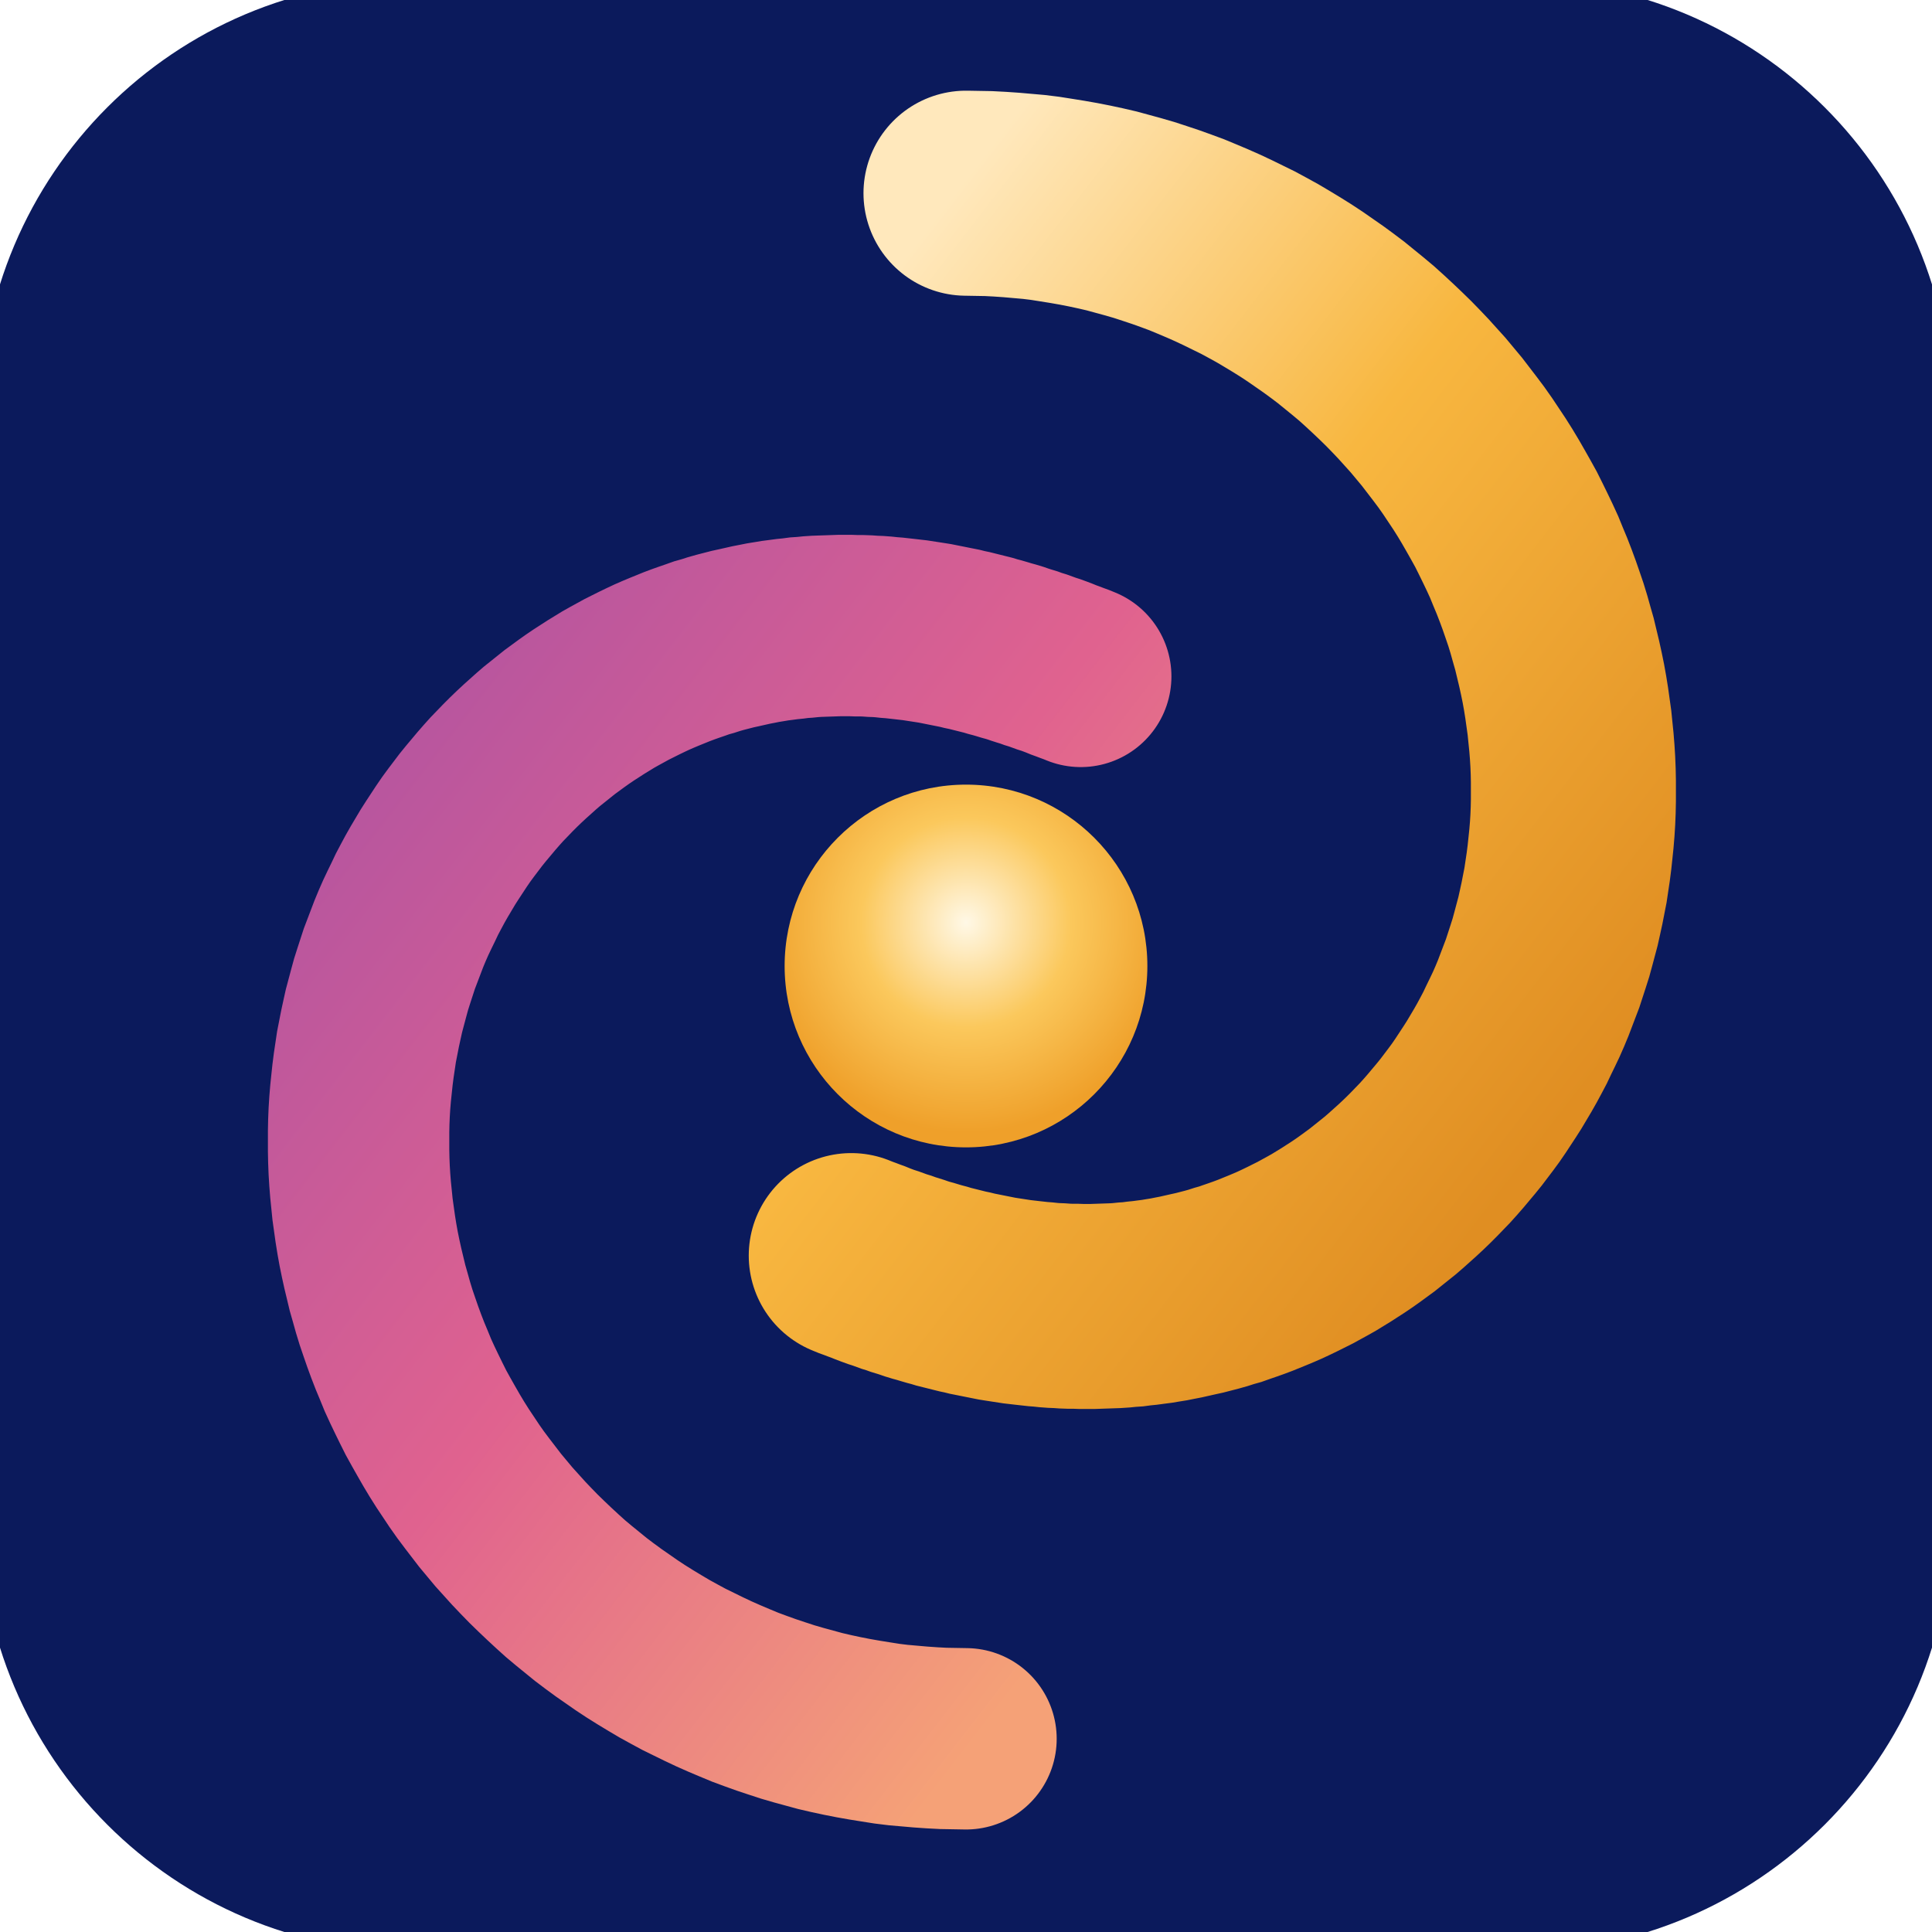
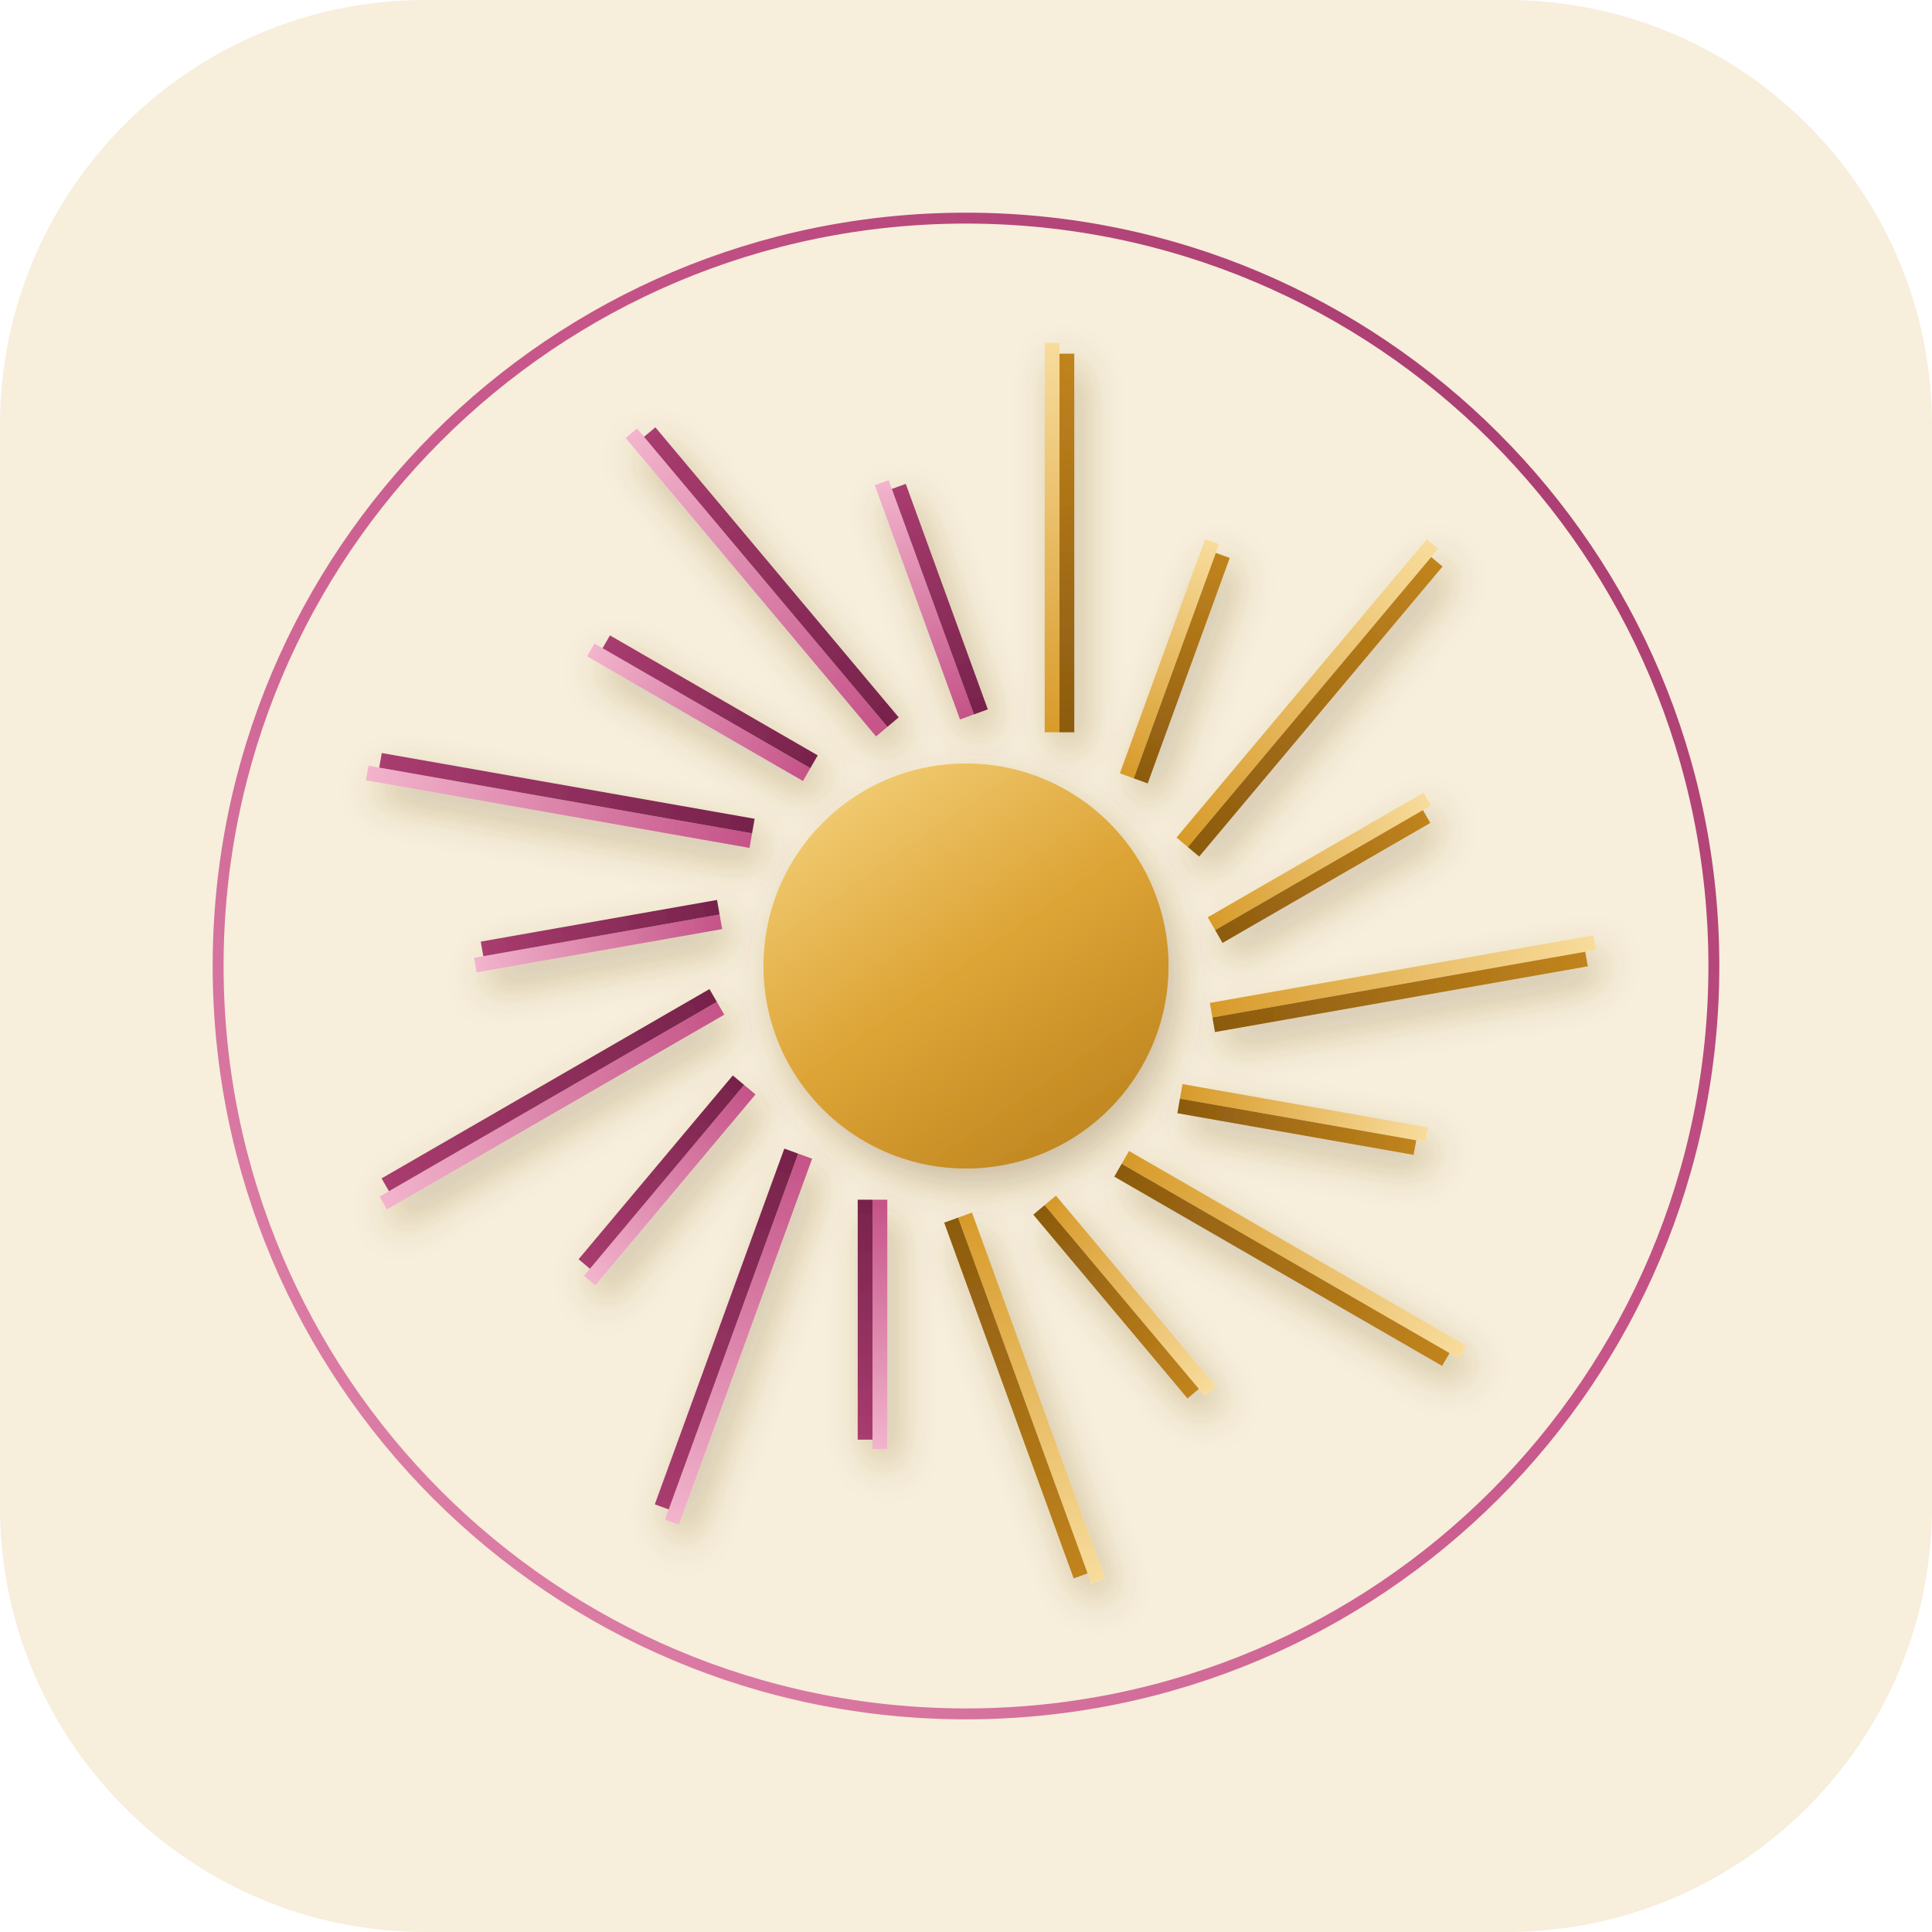
- <svg xmlns="http://www.w3.org/2000/svg" viewBox="10 10 980 980" width="1000" height="1000" role="img" aria-labelledby="cgT cgD">
-   <rect width="1000" height="1000" rx="220" fill="#0B1A5C" />
+ <svg xmlns="http://www.w3.org/2000/svg" width="1024" height="1024" viewBox="-24 -24 248 248">
+   <rect x="-24.0" y="-24.0" width="248.0" height="248.0" rx="54.6" fill="#F7EEDB" />
  <defs>
-     <linearGradient id="cg-ouro" x1="0.15" y1="0" x2="0.9" y2="0.9">
-       <stop offset="0" stop-color="#FFE8BC" />
-       <stop offset="0.45" stop-color="#F8B740" />
-       <stop offset="1" stop-color="#E08E22" />
+     <radialGradient id="bgLight" cx="26%" cy="46%" r="60%">
+       <stop offset="0" stop-color="#FDF8ED" />
+       <stop offset="0.42" stop-color="#F7EEDB" />
+       <stop offset="1" stop-color="#F7EEDB" stop-opacity="0" />
+     </radialGradient>
+     <radialGradient id="bgBase" cx="50%" cy="44%" r="70%">
+       <stop offset="0" stop-color="#F2E6CE" />
+       <stop offset="0.58" stop-color="#E4D2B2" />
+       <stop offset="1" stop-color="#D3BC96" />
+     </radialGradient>
+     <linearGradient id="bgTop" x1="0" y1="0" x2="0" y2="1">
+       <stop offset="0" stop-color="#B89C6F" stop-opacity="0.32" />
+       <stop offset="0.3" stop-color="#B89C6F" stop-opacity="0" />
    </linearGradient>
-     <linearGradient id="cg-rosa" x1="0.9" y1="0.9" x2="0.15" y2="0">
-       <stop offset="0" stop-color="#B9569E" />
-       <stop offset="0.45" stop-color="#E0628F" />
-       <stop offset="1" stop-color="#F5A177" />
+     <linearGradient id="bgFloor" x1="0" y1="1" x2="0" y2="0">
+       <stop offset="0" stop-color="#96794E" stop-opacity="0.34" />
+       <stop offset="0.26" stop-color="#96794E" stop-opacity="0.06" />
+       <stop offset="0.46" stop-color="#96794E" stop-opacity="0" />
    </linearGradient>
-     <radialGradient id="cg-luz" cx="0.5" cy="0.38" r="0.58">
-       <stop offset="0" stop-color="#FFF8E6" />
-       <stop offset="0.5" stop-color="#FBC85C" />
-       <stop offset="1" stop-color="#EFA02A" />
-     </radialGradient>
+     <linearGradient id="fgL" x1="0" y1="0" x2="0" y2="1">
+       <stop offset="0" stop-color="#F8DC9C" />
+       <stop offset="1" stop-color="#D89B2A" />
+     </linearGradient>
+     <linearGradient id="fgD" x1="0" y1="0" x2="0" y2="1">
+       <stop offset="0" stop-color="#C1841D" />
+       <stop offset="1" stop-color="#8C5B0F" />
+     </linearGradient>
+     <linearGradient id="frL" x1="0" y1="0" x2="0" y2="1">
+       <stop offset="0" stop-color="#F2B4CC" />
+       <stop offset="1" stop-color="#C55388" />
+     </linearGradient>
+     <linearGradient id="frD" x1="0" y1="0" x2="0" y2="1">
+       <stop offset="0" stop-color="#A93C6F" />
+       <stop offset="1" stop-color="#77234B" />
+     </linearGradient>
+     <linearGradient id="ring" x1="0" y1="1" x2="1" y2="0">
+       <stop offset="0" stop-color="#E289AE" />
+       <stop offset="0.6" stop-color="#C55388" />
+       <stop offset="1" stop-color="#9E3467" />
+     </linearGradient>
+     <linearGradient id="core" x1="0.15" y1="0" x2="0.85" y2="1">
+       <stop offset="0" stop-color="#F4D07A" />
+       <stop offset="0.5" stop-color="#DDA436" />
+       <stop offset="1" stop-color="#BC821E" />
+     </linearGradient>
+     <linearGradient id="nameBlue" x1="0" y1="0" x2="1" y2="0.35">
+       <stop offset="0" stop-color="#24487F" />
+       <stop offset="0.38" stop-color="#16305F" />
+       <stop offset="0.68" stop-color="#0D1A4A" />
+       <stop offset="1" stop-color="#071033" />
+     </linearGradient>
+     <filter id="soft" x="-40%" y="-40%" width="180%" height="180%">
+       <feDropShadow dx="1.2" dy="2.2" stdDeviation="2.4" flood-color="#6D5119" flood-opacity="0.32" />
+     </filter>
+     <g id="ribLongG">
+       <rect x="110.1" y="20" width="1.9" height="50" fill="url(#fgL)" />
+       <rect x="112" y="21.4" width="1.9" height="48.6" fill="url(#fgD)" />
+     </g>
+     <g id="ribShortG">
+       <rect x="110.1" y="38" width="1.9" height="32" fill="url(#fgL)" />
+       <rect x="112" y="39.2" width="1.9" height="30.8" fill="url(#fgD)" />
+     </g>
+     <g id="ribLongR">
+       <rect x="110.1" y="20" width="1.9" height="50" fill="url(#frL)" />
+       <rect x="112" y="21.4" width="1.9" height="48.6" fill="url(#frD)" />
+     </g>
+     <g id="ribShortR">
+       <rect x="110.1" y="38" width="1.9" height="32" fill="url(#frL)" />
+       <rect x="112" y="39.2" width="1.9" height="30.8" fill="url(#frD)" />
+     </g>
+     <g id="sun">
+       <circle cx="100" cy="100" r="96" fill="none" stroke="url(#ring)" stroke-width="1.4" />
+       <g filter="url(#soft)">
+         <use href="#ribLongG" />
+         <use href="#ribShortG" transform="rotate(20 100 100)" />
+         <use href="#ribLongG" transform="rotate(40 100 100)" />
+         <use href="#ribShortG" transform="rotate(60 100 100)" />
+         <use href="#ribLongG" transform="rotate(80 100 100)" />
+         <use href="#ribShortG" transform="rotate(100 100 100)" />
+         <use href="#ribLongG" transform="rotate(120 100 100)" />
+         <use href="#ribShortG" transform="rotate(140 100 100)" />
+         <use href="#ribLongG" transform="rotate(160 100 100)" />
+         <use href="#ribShortR" transform="rotate(180 100 100)" />
+         <use href="#ribLongR" transform="rotate(200 100 100)" />
+         <use href="#ribShortR" transform="rotate(220 100 100)" />
+         <use href="#ribLongR" transform="rotate(240 100 100)" />
+         <use href="#ribShortR" transform="rotate(260 100 100)" />
+         <use href="#ribLongR" transform="rotate(280 100 100)" />
+         <use href="#ribShortR" transform="rotate(300 100 100)" />
+         <use href="#ribLongR" transform="rotate(320 100 100)" />
+         <use href="#ribShortR" transform="rotate(340 100 100)" />
+       </g>
+       <circle cx="100" cy="100" r="26" fill="url(#core)" filter="url(#soft)" />
+     </g>
  </defs>
-   <g fill="none" stroke-linecap="round">
-     <path d="M500.0 108.0L505.7 108.1L511.5 108.2L517.2 108.5L523.0 108.9L528.7 109.4L534.4 109.9L540.1 110.6L545.8 111.5L551.4 112.4L557.1 113.4L562.7 114.5L568.3 115.7L573.9 117.0L579.4 118.5L584.9 120.0L590.4 121.6L595.9 123.4L601.3 125.2L606.6 127.1L612.0 129.1L617.3 131.3L622.5 133.5L627.7 135.8L632.8 138.2L637.9 140.7L643.0 143.2L648.0 145.9L652.9 148.6L657.8 151.5L662.6 154.4L667.4 157.4L672.1 160.5L676.7 163.7L681.3 166.9L685.8 170.2L690.3 173.6L694.6 177.1L698.9 180.6L703.2 184.2L707.3 187.9L711.4 191.7L715.4 195.5L719.4 199.4L723.2 203.3L727.0 207.3L730.7 211.4L734.4 215.5L737.9 219.7L741.4 223.9L744.7 228.2L748.0 232.5L751.3 236.9L754.4 241.3L757.4 245.8L760.4 250.3L763.3 254.9L766.0 259.4L768.7 264.1L771.3 268.7L773.9 273.4L776.3 278.2L778.6 282.9L780.9 287.7L783.1 292.5L785.1 297.4L787.1 302.2L789.0 307.1L790.8 312.0L792.5 316.9L794.2 321.9L795.7 326.8L797.1 331.8L798.5 336.7L799.7 341.7L800.9 346.7L802.0 351.7L803.0 356.6L803.9 361.6L804.7 366.6L805.4 371.6L806.1 376.6L806.6 381.6L807.1 386.5L807.5 391.5L807.8 396.4L808.0 401.4L808.1 406.3L808.1 411.2L808.1 416.1L808.0 420.9L807.8 425.8L807.5 430.6L807.1 435.4L806.6 440.2L806.1 444.9L805.5 449.6L804.8 454.3L804.1 459.0L803.2 463.6L802.3 468.2L801.3 472.8L800.3 477.3L799.1 481.8L797.9 486.3L796.7 490.7L795.3 495.1L793.9 499.4L792.5 503.7L790.9 507.9L789.3 512.1L787.7 516.3L786.0 520.4L784.2 524.5L782.3 528.5L780.4 532.4L778.5 536.4L776.5 540.2L774.4 544.1L772.3 547.8L770.1 551.5L767.9 555.2L765.6 558.8L763.3 562.3L761.0 565.8L758.6 569.3L756.1 572.7L753.6 576.0L751.1 579.3L748.5 582.5L745.9 585.6L743.3 588.7L740.6 591.8L737.9 594.8L735.1 597.7L732.4 600.5L729.5 603.4L726.7 606.1L723.8 608.8L720.9 611.4L718.0 614.0L715.1 616.5L712.1 618.9L709.1 621.3L706.1 623.7L703.1 625.9L700.1 628.1L697.0 630.3L693.9 632.4L690.8 634.4L687.7 636.4L684.6 638.3L681.5 640.2L678.3 642.0L675.2 643.7L672.1 645.4L668.9 647.0L665.7 648.6L662.6 650.1L659.4 651.6L656.2 653.0L653.1 654.3L649.9 655.6L646.7 656.9L643.5 658.1L640.4 659.2L637.2 660.3L634.1 661.4L630.9 662.3L627.8 663.3L624.6 664.2L621.5 665.0L618.4 665.8L615.2 666.5L612.1 667.2L609.0 667.9L605.9 668.5L602.9 669.1L599.8 669.6L596.8 670.1L593.7 670.5L590.7 670.9L587.7 671.2L584.7 671.6L581.7 671.8L578.8 672.1L575.8 672.3L572.9 672.4L570.0 672.5L567.1 672.6L564.2 672.7L561.4 672.7L558.5 672.7L555.7 672.6L552.9 672.6L550.1 672.5L547.3 672.3L544.6 672.2L541.9 672.0L539.1 671.7L536.5 671.5L533.8 671.2L531.1 670.9L528.5 670.6L525.9 670.3L523.3 669.9L520.7 669.5L518.1 669.1L515.6 668.7L513.1 668.2L510.6 667.7L508.1 667.2L505.6 666.7L503.1 666.2L500.7 665.6L498.3 665.1L495.9 664.5L493.5 663.9L491.1 663.3L488.7 662.7L486.4 662.0L484.1 661.4L481.7 660.7L479.4 660.0L477.2 659.4L474.9 658.7L472.6 657.9L470.4 657.2L468.1 656.5L465.9 655.7L463.6 655.0L461.4 654.2L459.2 653.4L457.0 652.7L454.8 651.9L452.7 651.1L450.5 650.2L448.3 649.4L446.2 648.6L444.0 647.8L441.8 646.9" stroke="url(#cg-ouro)" stroke-width="104" />
-     <g transform="rotate(180 500 500)">
-       <path d="M500.0 108.0L505.7 108.1L511.5 108.2L517.2 108.5L523.0 108.9L528.7 109.4L534.4 109.9L540.1 110.6L545.8 111.5L551.4 112.4L557.1 113.4L562.7 114.5L568.3 115.7L573.9 117.0L579.4 118.5L584.9 120.0L590.4 121.6L595.9 123.4L601.3 125.2L606.6 127.1L612.0 129.1L617.3 131.3L622.5 133.5L627.7 135.8L632.8 138.2L637.9 140.7L643.0 143.2L648.0 145.9L652.9 148.6L657.8 151.5L662.6 154.4L667.4 157.4L672.1 160.5L676.7 163.7L681.3 166.9L685.8 170.2L690.3 173.6L694.6 177.1L698.9 180.6L703.2 184.2L707.3 187.9L711.4 191.7L715.4 195.5L719.4 199.4L723.2 203.3L727.0 207.3L730.7 211.4L734.4 215.5L737.9 219.7L741.4 223.9L744.7 228.2L748.0 232.5L751.3 236.9L754.4 241.3L757.4 245.8L760.4 250.3L763.3 254.9L766.0 259.4L768.7 264.1L771.3 268.7L773.9 273.4L776.3 278.2L778.6 282.9L780.9 287.7L783.1 292.5L785.1 297.4L787.1 302.2L789.0 307.1L790.8 312.0L792.5 316.9L794.2 321.9L795.7 326.8L797.1 331.8L798.5 336.7L799.7 341.7L800.9 346.7L802.0 351.7L803.0 356.6L803.9 361.6L804.7 366.6L805.4 371.6L806.1 376.6L806.6 381.6L807.1 386.5L807.5 391.5L807.8 396.4L808.0 401.4L808.1 406.3L808.1 411.2L808.1 416.1L808.0 420.9L807.8 425.8L807.5 430.6L807.1 435.4L806.6 440.2L806.1 444.9L805.5 449.6L804.8 454.3L804.1 459.0L803.2 463.6L802.3 468.2L801.3 472.8L800.3 477.3L799.1 481.8L797.9 486.3L796.7 490.7L795.3 495.1L793.9 499.4L792.5 503.7L790.9 507.9L789.3 512.1L787.7 516.3L786.0 520.4L784.2 524.5L782.3 528.5L780.4 532.4L778.5 536.4L776.5 540.2L774.4 544.1L772.3 547.8L770.1 551.5L767.9 555.2L765.6 558.8L763.3 562.3L761.0 565.8L758.6 569.3L756.1 572.7L753.6 576.0L751.1 579.3L748.5 582.5L745.9 585.6L743.3 588.7L740.6 591.8L737.9 594.8L735.1 597.7L732.4 600.5L729.5 603.4L726.7 606.1L723.8 608.8L720.9 611.4L718.0 614.0L715.1 616.5L712.1 618.9L709.1 621.3L706.1 623.7L703.1 625.9L700.1 628.1L697.0 630.3L693.9 632.4L690.8 634.4L687.7 636.4L684.6 638.3L681.5 640.2L678.3 642.0L675.2 643.7L672.1 645.4L668.9 647.0L665.7 648.6L662.6 650.1L659.4 651.6L656.2 653.0L653.1 654.3L649.9 655.6L646.7 656.9L643.5 658.1L640.4 659.2L637.2 660.3L634.1 661.4L630.9 662.3L627.8 663.3L624.6 664.2L621.5 665.0L618.4 665.8L615.2 666.5L612.1 667.2L609.0 667.9L605.9 668.5L602.9 669.1L599.8 669.6L596.8 670.1L593.7 670.5L590.7 670.9L587.7 671.2L584.7 671.6L581.7 671.8L578.8 672.1L575.8 672.3L572.9 672.4L570.0 672.5L567.1 672.6L564.2 672.7L561.4 672.7L558.5 672.7L555.7 672.6L552.9 672.6L550.1 672.5L547.3 672.3L544.6 672.2L541.9 672.0L539.1 671.7L536.5 671.5L533.8 671.2L531.1 670.9L528.5 670.6L525.9 670.3L523.3 669.9L520.7 669.5L518.1 669.1L515.6 668.7L513.1 668.2L510.6 667.7L508.1 667.2L505.6 666.7L503.1 666.2L500.7 665.6L498.3 665.1L495.9 664.5L493.5 663.9L491.1 663.3L488.7 662.7L486.4 662.0L484.1 661.4L481.7 660.7L479.4 660.0L477.2 659.4L474.9 658.7L472.6 657.9L470.4 657.2L468.1 656.5L465.9 655.7L463.6 655.0L461.4 654.2L459.2 653.4L457.0 652.7L454.8 651.9L452.7 651.1L450.5 650.2L448.3 649.4L446.2 648.6L444.0 647.8L441.8 646.9" stroke="url(#cg-rosa)" stroke-width="92" />
-     </g>
-   </g>
-   <circle cx="500" cy="500" r="92" fill="url(#cg-luz)" />
+   <use href="#sun" />
</svg>
